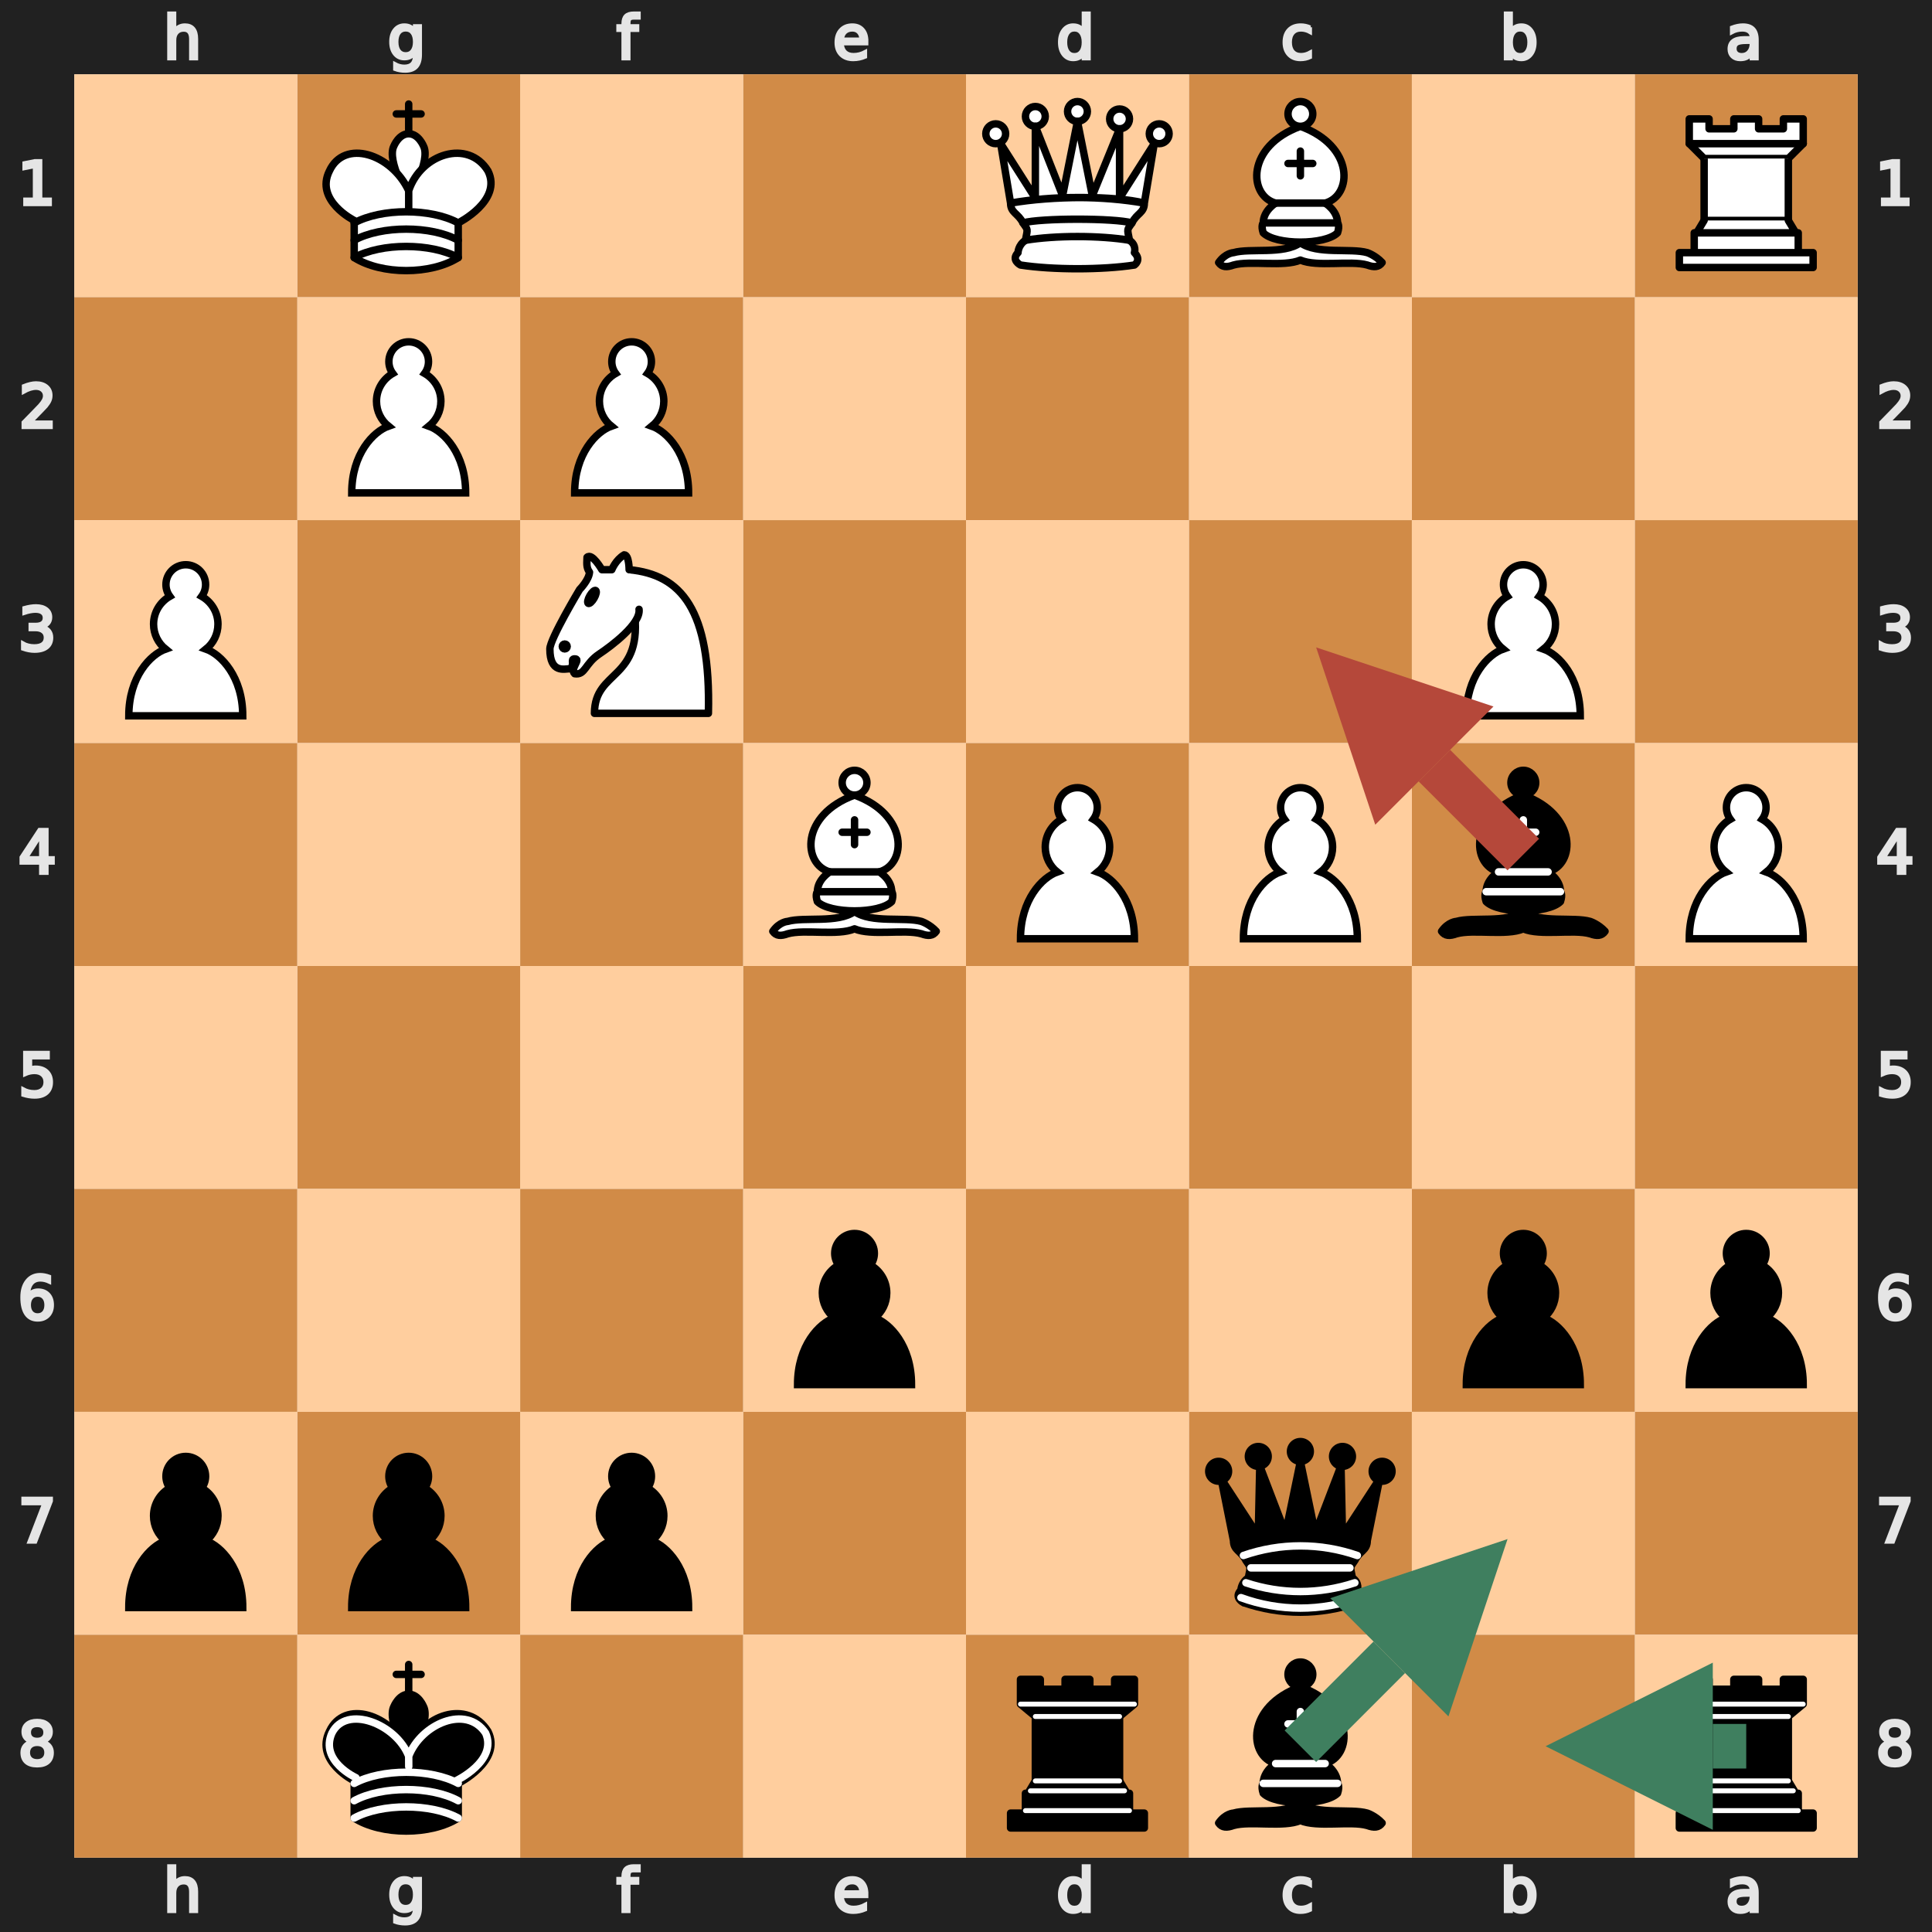
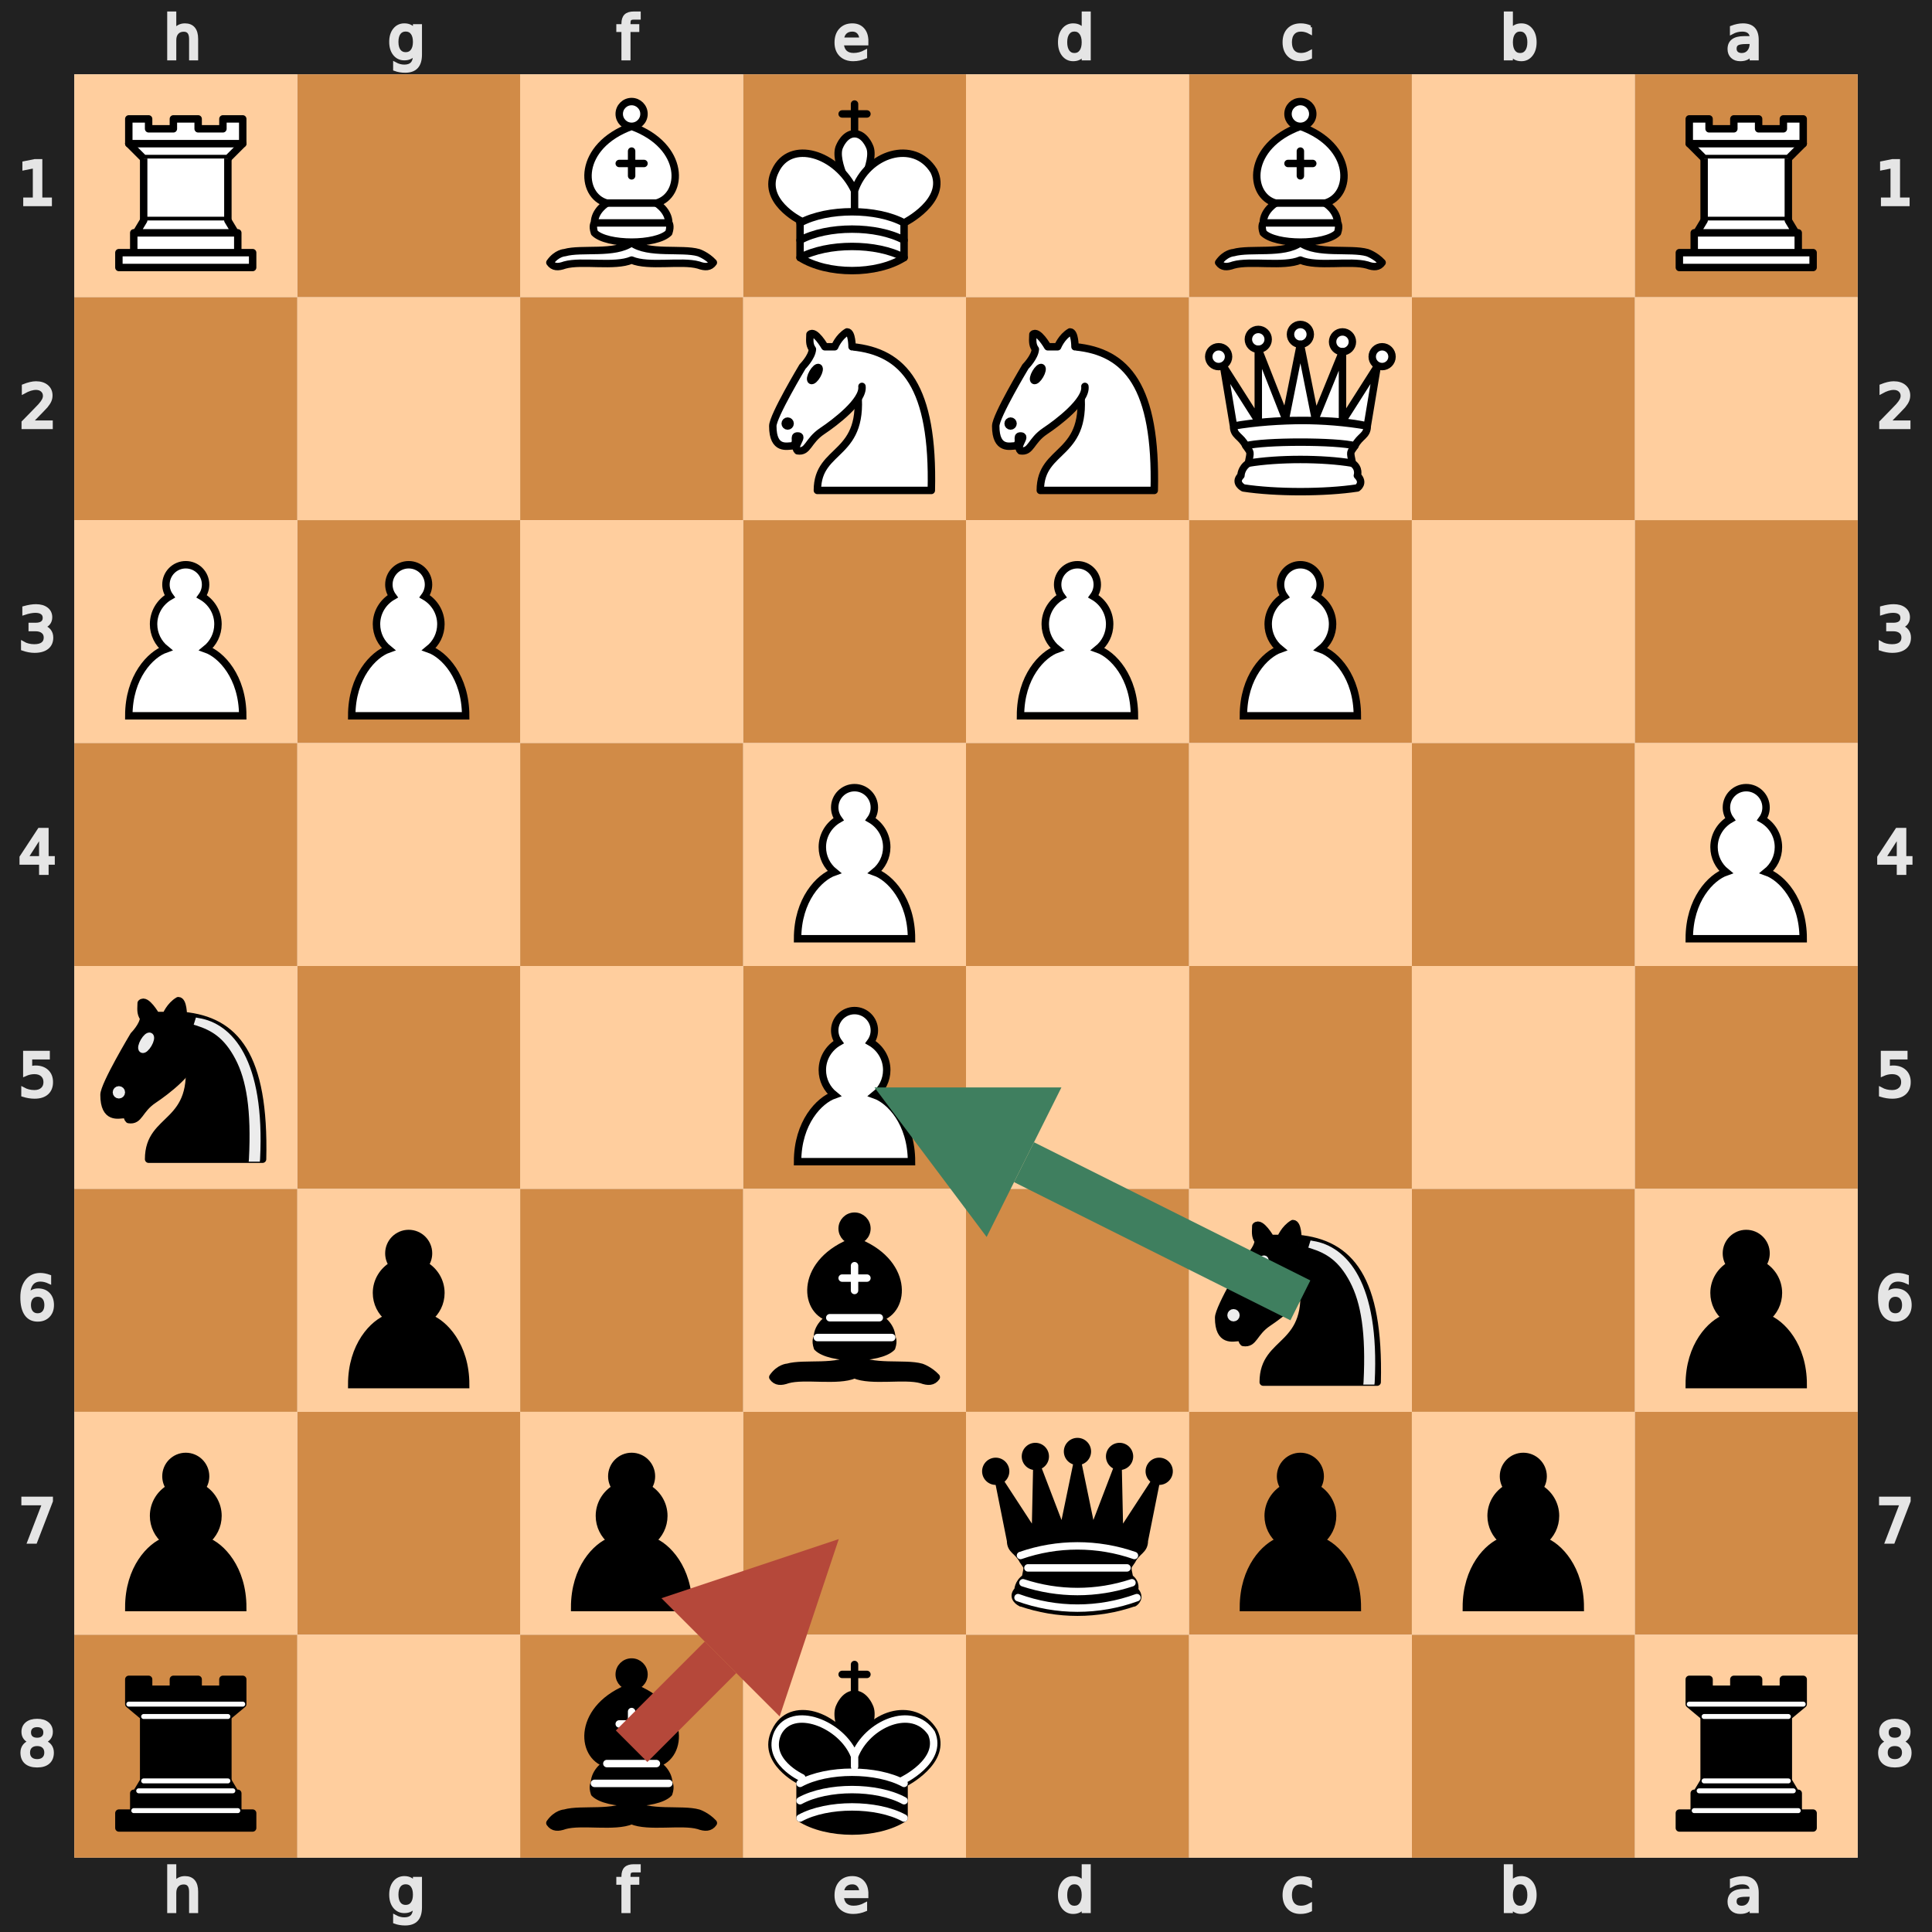
<svg xmlns="http://www.w3.org/2000/svg" xmlns:xlink="http://www.w3.org/1999/xlink" viewBox="0 0 390 390" width="360" height="360">
  <defs>
    <g id="white-pawn" class="white pawn">
      <path d="M22.5 9c-2.21 0-4 1.79-4 4 0 .89.29 1.71.78 2.38C17.33 16.5 16 18.59 16 21c0 2.03.94 3.84 2.41 5.03-3 1.06-7.41 5.55-7.41 13.47h23c0-7.92-4.41-12.41-7.41-13.47 1.47-1.19 2.41-3 2.41-5.03 0-2.41-1.33-4.5-3.28-5.62.49-.67.78-1.49.78-2.38 0-2.21-1.79-4-4-4z" fill="#fff" stroke="#000" stroke-width="1.5" stroke-linecap="round" />
    </g>
    <g id="white-knight" class="white knight" fill="none" fill-rule="evenodd" stroke="#000" stroke-width="1.5" stroke-linecap="round" stroke-linejoin="round">
      <path d="M 22,10 C 32.5,11 38.5,18 38,39 L 15,39 C 15,30 25,32.5 23,18" style="fill:#ffffff; stroke:#000000;" />
      <path d="M 24,18 C 24.38,20.91 18.45,25.37 16,27 C 13,29 13.18,31.34 11,31 C 9.958,30.06 12.41,27.96 11,28 C 10,28 11.19,29.23 10,30 C 9,30 5.997,31 6,26 C 6,24 12,14 12,14 C 12,14 13.89,12.1 14,10.5 C 13.27,9.506 13.5,8.5 13.5,7.5 C 14.5,6.5 16.5,10 16.5,10 L 18.5,10 C 18.5,10 19.28,8.008 21,7 C 22,7 22,10 22,10" style="fill:#ffffff; stroke:#000000;" />
      <path d="M 9.5 25.5 A 0.5 0.5 0 1 1 8.5,25.5 A 0.5 0.5 0 1 1 9.5 25.5 z" style="fill:#000000; stroke:#000000;" />
      <path d="M 15 15.5 A 0.5 1.5 0 1 1 14,15.5 A 0.5 1.5 0 1 1 15 15.5 z" transform="matrix(0.866,0.5,-0.5,0.866,9.693,-5.173)" style="fill:#000000; stroke:#000000;" />
    </g>
    <g id="white-bishop" class="white bishop" fill="none" fill-rule="evenodd" stroke="#000" stroke-width="1.5" stroke-linecap="round" stroke-linejoin="round">
      <g fill="#fff" stroke-linecap="butt">
        <path d="M9 36c3.39-.97 10.11.43 13.5-2 3.39 2.43 10.11 1.03 13.5 2 0 0 1.65.54 3 2-.68.97-1.65.99-3 .5-3.39-.97-10.11.46-13.5-1-3.39 1.46-10.11.03-13.5 1-1.354.49-2.323.47-3-.5 1.354-1.94 3-2 3-2zM15 32c2.5 2.5 12.5 2.5 15 0 .5-1.5 0-2 0-2 0-2.5-2.5-4-2.5-4 5.5-1.5 6-11.5-5-15.5-11 4-10.5 14-5 15.5 0 0-2.5 1.5-2.5 4 0 0-.5.5 0 2zM25 8a2.5 2.5 0 1 1-5 0 2.5 2.5 0 1 1 5 0z" />
      </g>
      <path d="M17.5 26h10M15 30h15m-7.5-14.5v5M20 18h5" stroke-linejoin="miter" />
    </g>
    <g id="white-rook" class="white rook" fill="#fff" fill-rule="evenodd" stroke="#000" stroke-width="1.5" stroke-linecap="round" stroke-linejoin="round">
      <path d="M9 39h27v-3H9v3zM12 36v-4h21v4H12zM11 14V9h4v2h5V9h5v2h5V9h4v5" stroke-linecap="butt" />
      <path d="M34 14l-3 3H14l-3-3" />
      <path d="M31 17v12.5H14V17" stroke-linecap="butt" stroke-linejoin="miter" />
      <path d="M31 29.5l1.5 2.5h-20l1.5-2.5" />
      <path d="M11 14h23" fill="none" stroke-linejoin="miter" />
    </g>
    <g id="white-queen" class="white queen" fill="#fff" fill-rule="evenodd" stroke="#000" stroke-width="1.5" stroke-linecap="round" stroke-linejoin="round">
      <path d="M8 12a2 2 0 1 1-4 0 2 2 0 1 1 4 0zM24.5 7.5a2 2 0 1 1-4 0 2 2 0 1 1 4 0zM41 12a2 2 0 1 1-4 0 2 2 0 1 1 4 0zM16 8.5a2 2 0 1 1-4 0 2 2 0 1 1 4 0zM33 9a2 2 0 1 1-4 0 2 2 0 1 1 4 0z" />
      <path d="M9 26c8.5-1.5 21-1.5 27 0l2-12-7 11V11l-5.5 13.5-3-15-3 15-5.5-14V25L7 14l2 12zM9 26c0 2 1.5 2 2.5 4 1 1.5 1 1 .5 3.5-1.5 1-1.5 2.5-1.5 2.5-1.5 1.5.5 2.5.5 2.5 6.5 1 16.5 1 23 0 0 0 1.5-1 0-2.5 0 0 .5-1.5-1-2.5-.5-2.5-.5-2 .5-3.5 1-2 2.5-2 2.5-4-8.5-1.5-18.5-1.5-27 0z" stroke-linecap="butt" />
      <path d="M11.5 30c3.5-1 18.5-1 22 0M12 33.5c6-1 15-1 21 0" fill="none" />
    </g>
    <g id="white-king" class="white king" fill="none" fill-rule="evenodd" stroke="#000" stroke-width="1.5" stroke-linecap="round" stroke-linejoin="round">
      <path d="M22.5 11.63V6M20 8h5" stroke-linejoin="miter" />
      <path d="M22.5 25s4.5-7.5 3-10.5c0 0-1-2.5-3-2.5s-3 2.5-3 2.5c-1.5 3 3 10.5 3 10.5" fill="#fff" stroke-linecap="butt" stroke-linejoin="miter" />
      <path d="M11.5 37c5.5 3.5 15.5 3.5 21 0v-7s9-4.5 6-10.5c-4-6.5-13.5-3.5-16 4V27v-3.5c-3.5-7.5-13-10.5-16-4-3 6 5 10 5 10V37z" fill="#fff" />
      <path d="M11.5 30c5.5-3 15.5-3 21 0m-21 3.5c5.5-3 15.5-3 21 0m-21 3.5c5.5-3 15.5-3 21 0" />
    </g>
    <g id="black-pawn" class="black pawn">
      <path d="M22.5 9c-2.21 0-4 1.79-4 4 0 .89.29 1.71.78 2.38C17.33 16.5 16 18.59 16 21c0 2.03.94 3.84 2.41 5.03-3 1.06-7.41 5.55-7.41 13.47h23c0-7.92-4.41-12.41-7.41-13.47 1.47-1.19 2.41-3 2.41-5.03 0-2.41-1.33-4.5-3.28-5.62.49-.67.78-1.49.78-2.38 0-2.21-1.79-4-4-4z" fill="#000" stroke="#000" stroke-width="1.5" stroke-linecap="round" />
+     </g>
+     <g id="black-knight" class="black knight" fill="none" fill-rule="evenodd" stroke="#000" stroke-width="1.5" stroke-linecap="round" stroke-linejoin="round">
+       <path d="M 22,10 C 32.5,11 38.5,18 38,39 L 15,39 C 15,30 25,32.5 23,18" style="fill:#000000; stroke:#000000;" />
+       <path d="M 24,18 C 24.38,20.91 18.45,25.37 16,27 C 13,29 13.18,31.34 11,31 C 9.958,30.06 12.41,27.96 11,28 C 10,28 11.19,29.23 10,30 C 9,30 5.997,31 6,26 C 6,24 12,14 12,14 C 12,14 13.89,12.1 14,10.5 C 13.27,9.506 13.5,8.5 13.5,7.5 C 14.5,6.5 16.5,10 16.5,10 L 18.5,10 C 18.5,10 19.28,8.008 21,7 C 22,7 22,10 22,10" style="fill:#000000; stroke:#000000;" />
+       <path d="M 9.5 25.5 A 0.5 0.5 0 1 1 8.5,25.5 A 0.5 0.5 0 1 1 9.5 25.5 z" style="fill:#ececec; stroke:#ececec;" />
+       <path d="M 15 15.5 A 0.5 1.5 0 1 1 14,15.5 A 0.5 1.5 0 1 1 15 15.5 z" transform="matrix(0.866,0.5,-0.5,0.866,9.693,-5.173)" style="fill:#ececec; stroke:#ececec;" />
+       <path d="M 24.55,10.4 L 24.1,11.85 L 24.6,12 C 27.75,13 30.25,14.49 32.5,18.75 C 34.75,23.01 35.75,29.06 35.25,39 L 35.2,39.5 L 37.45,39.5 L 37.5,39 C 38,28.94 36.62,22.15 34.25,17.66 C 31.88,13.17 28.46,11.02 25.06,10.5 L 24.55,10.4 z " style="fill:#ececec; stroke:none;" />
    </g>
    <g id="black-bishop" class="black bishop" fill="none" fill-rule="evenodd" stroke="#000" stroke-width="1.5" stroke-linecap="round" stroke-linejoin="round">
      <path d="M9 36c3.39-.97 10.11.43 13.5-2 3.39 2.43 10.11 1.03 13.5 2 0 0 1.65.54 3 2-.68.97-1.65.99-3 .5-3.39-.97-10.11.46-13.5-1-3.39 1.46-10.11.03-13.5 1-1.354.49-2.323.47-3-.5 1.354-1.94 3-2 3-2zm6-4c2.5 2.5 12.5 2.5 15 0 .5-1.5 0-2 0-2 0-2.5-2.5-4-2.5-4 5.5-1.5 6-11.5-5-15.5-11 4-10.5 14-5 15.5 0 0-2.5 1.5-2.5 4 0 0-.5.5 0 2zM25 8a2.5 2.5 0 1 1-5 0 2.5 2.5 0 1 1 5 0z" fill="#000" stroke-linecap="butt" />
      <path d="M17.5 26h10M15 30h15m-7.5-14.5v5M20 18h5" stroke="#fff" stroke-linejoin="miter" />
    </g>
    <g id="black-rook" class="black rook" fill="#000" fill-rule="evenodd" stroke="#000" stroke-width="1.5" stroke-linecap="round" stroke-linejoin="round">
      <path d="M9 39h27v-3H9v3zM12.5 32l1.5-2.5h17l1.5 2.5h-20zM12 36v-4h21v4H12z" stroke-linecap="butt" />
      <path d="M14 29.5v-13h17v13H14z" stroke-linecap="butt" stroke-linejoin="miter" />
      <path d="M14 16.5L11 14h23l-3 2.5H14zM11 14V9h4v2h5V9h5v2h5V9h4v5H11z" stroke-linecap="butt" />
      <path d="M12 35.5h21M13 31.5h19M14 29.5h17M14 16.5h17M11 14h23" fill="none" stroke="#fff" stroke-width="1" stroke-linejoin="miter" />
    </g>
    <g id="black-queen" class="black queen" fill="#000" fill-rule="evenodd" stroke="#000" stroke-width="1.5" stroke-linecap="round" stroke-linejoin="round">
      <g fill="#000" stroke="none">
        <circle cx="6" cy="12" r="2.75" />
        <circle cx="14" cy="9" r="2.75" />
        <circle cx="22.5" cy="8" r="2.75" />
        <circle cx="31" cy="9" r="2.75" />
        <circle cx="39" cy="12" r="2.75" />
      </g>
      <path d="M9 26c8.5-1.5 21-1.5 27 0l2.5-12.5L31 25l-.3-14.1-5.2 13.6-3-14.5-3 14.5-5.2-13.6L14 25 6.5 13.5 9 26zM9 26c0 2 1.5 2 2.5 4 1 1.5 1 1 .5 3.5-1.5 1-1.5 2.5-1.5 2.5-1.5 1.5.5 2.5.5 2.5 6.5 1 16.5 1 23 0 0 0 1.5-1 0-2.5 0 0 .5-1.5-1-2.5-.5-2.5-.5-2 .5-3.5 1-2 2.5-2 2.5-4-8.5-1.5-18.5-1.5-27 0z" stroke-linecap="butt" />
      <path d="M11 38.5a35 35 1 0 0 23 0" fill="none" stroke-linecap="butt" />
      <path d="M11 29a35 35 1 0 1 23 0M12.5 31.5h20M11.5 34.5a35 35 1 0 0 22 0M10.5 37.5a35 35 1 0 0 24 0" fill="none" stroke="#fff" />
    </g>
    <g id="black-king" class="black king" fill="none" fill-rule="evenodd" stroke="#000" stroke-width="1.5" stroke-linecap="round" stroke-linejoin="round">
      <path d="M22.5 11.63V6" stroke-linejoin="miter" />
      <path d="M22.5 25s4.5-7.5 3-10.5c0 0-1-2.5-3-2.5s-3 2.5-3 2.5c-1.5 3 3 10.5 3 10.5" fill="#000" stroke-linecap="butt" stroke-linejoin="miter" />
      <path d="M11.5 37c5.5 3.5 15.5 3.5 21 0v-7s9-4.5 6-10.5c-4-6.5-13.5-3.5-16 4V27v-3.5c-3.5-7.5-13-10.5-16-4-3 6 5 10 5 10V37z" fill="#000" />
      <path d="M20 8h5" stroke-linejoin="miter" />
      <path d="M32 29.5s8.5-4 6.03-9.65C34.15 14 25 18 22.5 24.5l.01 2.1-.01-2.1C20 18 9.906 14 6.997 19.85c-2.497 5.65 4.853 9 4.853 9M11.5 30c5.5-3 15.5-3 21 0m-21 3.5c5.5-3 15.5-3 21 0m-21 3.5c5.5-3 15.5-3 21 0" stroke="#fff" />
    </g>
  </defs>
  <rect x="7.5" y="7.5" width="375" height="375" fill="none" stroke="#212121" stroke-width="15" />
  <g transform="translate(335, 1) scale(0.75, 0.75)" fill="#e5e5e5" stroke="#e5e5e5">
    <path d="M23.328 10.016q-1.742 0-2.414.398-.672.398-.672 1.36 0 .765.5 1.218.508.445 1.375.445 1.196 0 1.914-.843.727-.852.727-2.258v-.32zm2.867-.594v4.992h-1.437v-1.328q-.492.797-1.227 1.18-.734.375-1.797.375-1.343 0-2.14-.75-.79-.758-.79-2.024 0-1.476.985-2.226.992-.75 2.953-.75h2.016V8.75q0-.992-.656-1.531-.649-.547-1.829-.547-.75 0-1.46.18-.711.18-1.368.539V6.062q.79-.304 1.532-.453.742-.156 1.445-.156 1.898 0 2.836.984.937.985.937 2.985z" />
  </g>
  <g transform="translate(335, 375) scale(0.75, 0.75)" fill="#e5e5e5" stroke="#e5e5e5">
    <path d="M23.328 10.016q-1.742 0-2.414.398-.672.398-.672 1.36 0 .765.5 1.218.508.445 1.375.445 1.196 0 1.914-.843.727-.852.727-2.258v-.32zm2.867-.594v4.992h-1.437v-1.328q-.492.797-1.227 1.18-.734.375-1.797.375-1.343 0-2.14-.75-.79-.758-.79-2.024 0-1.476.985-2.226.992-.75 2.953-.75h2.016V8.75q0-.992-.656-1.531-.649-.547-1.829-.547-.75 0-1.46.18-.711.18-1.368.539V6.062q.79-.304 1.532-.453.742-.156 1.445-.156 1.898 0 2.836.984.937.985.937 2.985z" />
  </g>
  <g transform="translate(290, 1) scale(0.75, 0.75)" fill="#e5e5e5" stroke="#e5e5e5">
    <path d="M24.922 10.047q0-1.586-.656-2.485-.649-.906-1.79-.906-1.14 0-1.796.906-.649.899-.649 2.485 0 1.586.649 2.492.656.898 1.797.898 1.14 0 1.789-.898.656-.906.656-2.492zm-4.89-3.055q.452-.781 1.14-1.156.695-.383 1.656-.383 1.594 0 2.586 1.266 1 1.265 1 3.328 0 2.062-1 3.328-.992 1.266-2.586 1.266-.96 0-1.656-.375-.688-.383-1.14-1.164v1.312h-1.446V2.258h1.445z" />
  </g>
  <g transform="translate(290, 375) scale(0.75, 0.75)" fill="#e5e5e5" stroke="#e5e5e5">
    <path d="M24.922 10.047q0-1.586-.656-2.485-.649-.906-1.79-.906-1.14 0-1.796.906-.649.899-.649 2.485 0 1.586.649 2.492.656.898 1.797.898 1.14 0 1.789-.898.656-.906.656-2.492zm-4.89-3.055q.452-.781 1.14-1.156.695-.383 1.656-.383 1.594 0 2.586 1.266 1 1.265 1 3.328 0 2.062-1 3.328-.992 1.266-2.586 1.266-.96 0-1.656-.375-.688-.383-1.14-1.164v1.312h-1.446V2.258h1.445z" />
  </g>
  <g transform="translate(245, 1) scale(0.75, 0.75)" fill="#e5e5e5" stroke="#e5e5e5">
    <path d="M25.96 6v1.344q-.608-.336-1.226-.5-.609-.172-1.234-.172-1.398 0-2.172.89-.773.883-.773 2.485 0 1.601.773 2.492.774.883 2.172.883.625 0 1.234-.164.618-.172 1.227-.508v1.328q-.602.281-1.25.422-.64.14-1.367.14-1.977 0-3.14-1.242-1.165-1.242-1.165-3.351 0-2.14 1.172-3.367 1.18-1.227 3.227-1.227.664 0 1.296.14.633.134 1.227.407z" />
  </g>
  <g transform="translate(245, 375) scale(0.75, 0.75)" fill="#e5e5e5" stroke="#e5e5e5">
    <path d="M25.96 6v1.344q-.608-.336-1.226-.5-.609-.172-1.234-.172-1.398 0-2.172.89-.773.883-.773 2.485 0 1.601.773 2.492.774.883 2.172.883.625 0 1.234-.164.618-.172 1.227-.508v1.328q-.602.281-1.25.422-.64.14-1.367.14-1.977 0-3.14-1.242-1.165-1.242-1.165-3.351 0-2.14 1.172-3.367 1.18-1.227 3.227-1.227.664 0 1.296.14.633.134 1.227.407z" />
  </g>
  <g transform="translate(200, 1) scale(0.75, 0.75)" fill="#e5e5e5" stroke="#e5e5e5">
    <path d="M24.973 6.992V2.258h1.437v12.156h-1.437v-1.312q-.453.78-1.149 1.164-.687.375-1.656.375-1.586 0-2.586-1.266-.992-1.266-.992-3.328 0-2.063.992-3.328 1-1.266 2.586-1.266.969 0 1.656.383.696.375 1.149 1.156zm-4.899 3.055q0 1.586.649 2.492.656.898 1.797.898 1.14 0 1.796-.898.657-.906.657-2.492 0-1.586-.657-2.485-.656-.906-1.796-.906-1.141 0-1.797.906-.649.899-.649 2.485z" />
  </g>
  <g transform="translate(200, 375) scale(0.75, 0.75)" fill="#e5e5e5" stroke="#e5e5e5">
    <path d="M24.973 6.992V2.258h1.437v12.156h-1.437v-1.312q-.453.78-1.149 1.164-.687.375-1.656.375-1.586 0-2.586-1.266-.992-1.266-.992-3.328 0-2.063.992-3.328 1-1.266 2.586-1.266.969 0 1.656.383.696.375 1.149 1.156zm-4.899 3.055q0 1.586.649 2.492.656.898 1.797.898 1.14 0 1.796-.898.657-.906.657-2.492 0-1.586-.657-2.485-.656-.906-1.796-.906-1.141 0-1.797.906-.649.899-.649 2.485z" />
  </g>
  <g transform="translate(155, 1) scale(0.75, 0.75)" fill="#e5e5e5" stroke="#e5e5e5">
    <path d="M26.555 9.68v.703h-6.61q.094 1.484.89 2.265.806.774 2.235.774.828 0 1.602-.203.781-.203 1.547-.61v1.36q-.774.328-1.586.5-.813.172-1.649.172-2.093 0-3.32-1.22-1.219-1.218-1.219-3.296 0-2.148 1.157-3.406 1.164-1.266 3.132-1.266 1.766 0 2.79 1.14 1.03 1.134 1.03 3.087zm-1.438-.422q-.015-1.18-.664-1.883-.64-.703-1.703-.703-1.203 0-1.93.68-.718.68-.828 1.914z" />
  </g>
  <g transform="translate(155, 375) scale(0.75, 0.75)" fill="#e5e5e5" stroke="#e5e5e5">
    <path d="M26.555 9.68v.703h-6.61q.094 1.484.89 2.265.806.774 2.235.774.828 0 1.602-.203.781-.203 1.547-.61v1.36q-.774.328-1.586.5-.813.172-1.649.172-2.093 0-3.32-1.22-1.219-1.218-1.219-3.296 0-2.148 1.157-3.406 1.164-1.266 3.132-1.266 1.766 0 2.79 1.14 1.03 1.134 1.03 3.087zm-1.438-.422q-.015-1.18-.664-1.883-.64-.703-1.703-.703-1.203 0-1.93.68-.718.68-.828 1.914z" />
  </g>
  <g transform="translate(110, 1) scale(0.75, 0.75)" fill="#e5e5e5" stroke="#e5e5e5">
    <path d="M25.285 2.258v1.195H23.91q-.773 0-1.078.313-.297.312-.297 1.125v.773h2.367v1.117h-2.367v7.633H21.09V6.781h-1.375V5.664h1.375v-.61q0-1.46.68-2.124.68-.672 2.156-.672z" />
  </g>
  <g transform="translate(110, 375) scale(0.75, 0.75)" fill="#e5e5e5" stroke="#e5e5e5">
    <path d="M25.285 2.258v1.195H23.91q-.773 0-1.078.313-.297.312-.297 1.125v.773h2.367v1.117h-2.367v7.633H21.09V6.781h-1.375V5.664h1.375v-.61q0-1.46.68-2.124.68-.672 2.156-.672z" />
  </g>
  <g transform="translate(65, 1) scale(0.75, 0.75)" fill="#e5e5e5" stroke="#e5e5e5">
    <path d="M24.973 9.937q0-1.562-.649-2.421-.64-.86-1.804-.86-1.157 0-1.805.86-.64.859-.64 2.421 0 1.555.64 2.415.648.859 1.805.859 1.164 0 1.804-.86.649-.859.649-2.414zm1.437 3.391q0 2.234-.992 3.32-.992 1.094-3.04 1.094-.757 0-1.429-.117-.672-.11-1.304-.344v-1.398q.632.344 1.25.508.617.164 1.257.164 1.414 0 2.118-.743.703-.734.703-2.226v-.711q-.446.773-1.141 1.156-.695.383-1.664.383-1.61 0-2.594-1.227-.984-1.226-.984-3.25 0-2.03.984-3.257.985-1.227 2.594-1.227.969 0 1.664.383t1.14 1.156V5.664h1.438z" />
  </g>
  <g transform="translate(65, 375) scale(0.75, 0.75)" fill="#e5e5e5" stroke="#e5e5e5">
    <path d="M24.973 9.937q0-1.562-.649-2.421-.64-.86-1.804-.86-1.157 0-1.805.86-.64.859-.64 2.421 0 1.555.64 2.415.648.859 1.805.859 1.164 0 1.804-.86.649-.859.649-2.414zm1.437 3.391q0 2.234-.992 3.32-.992 1.094-3.04 1.094-.757 0-1.429-.117-.672-.11-1.304-.344v-1.398q.632.344 1.25.508.617.164 1.257.164 1.414 0 2.118-.743.703-.734.703-2.226v-.711q-.446.773-1.141 1.156-.695.383-1.664.383-1.61 0-2.594-1.227-.984-1.226-.984-3.25 0-2.03.984-3.257.985-1.227 2.594-1.227.969 0 1.664.383t1.14 1.156V5.664h1.438z" />
  </g>
  <g transform="translate(20, 1) scale(0.75, 0.75)" fill="#e5e5e5" stroke="#e5e5e5">
    <path d="M26.164 9.133v5.281h-1.437V9.18q0-1.243-.485-1.86-.484-.617-1.453-.617-1.164 0-1.836.742-.672.742-.672 2.024v4.945h-1.445V2.258h1.445v4.765q.516-.789 1.211-1.18.703-.39 1.617-.39 1.508 0 2.282.938.773.93.773 2.742z" />
  </g>
  <g transform="translate(20, 375) scale(0.75, 0.75)" fill="#e5e5e5" stroke="#e5e5e5">
    <path d="M26.164 9.133v5.281h-1.437V9.18q0-1.243-.485-1.86-.484-.617-1.453-.617-1.164 0-1.836.742-.672.742-.672 2.024v4.945h-1.445V2.258h1.445v4.765q.516-.789 1.211-1.18.703-.39 1.617-.39 1.508 0 2.282.938.773.93.773 2.742z" />
  </g>
  <g transform="translate(0, 20) scale(0.75, 0.75)" fill="#e5e5e5" stroke="#e5e5e5">
    <path d="M6.754 26.996h2.578v-8.898l-2.805.562v-1.437l2.79-.563h1.578v10.336h2.578v1.328h-6.72z" />
  </g>
  <g transform="translate(375, 20) scale(0.75, 0.75)" fill="#e5e5e5" stroke="#e5e5e5">
    <path d="M6.754 26.996h2.578v-8.898l-2.805.562v-1.437l2.79-.563h1.578v10.336h2.578v1.328h-6.72z" />
  </g>
  <g transform="translate(0, 65) scale(0.75, 0.75)" fill="#e5e5e5" stroke="#e5e5e5">
    <path d="M8.195 26.996h5.508v1.328H6.297v-1.328q.898-.93 2.445-2.492 1.555-1.57 1.953-2.024.758-.851 1.055-1.437.305-.594.305-1.164 0-.93-.657-1.516-.648-.586-1.695-.586-.742 0-1.57.258-.82.258-1.758.781v-1.593q.953-.383 1.781-.578.828-.196 1.516-.196 1.812 0 2.89.906 1.079.907 1.079 2.422 0 .72-.274 1.368-.265.64-.976 1.515-.196.227-1.243 1.313-1.046 1.078-2.953 3.023z" />
  </g>
  <g transform="translate(375, 65) scale(0.75, 0.75)" fill="#e5e5e5" stroke="#e5e5e5">
    <path d="M8.195 26.996h5.508v1.328H6.297v-1.328q.898-.93 2.445-2.492 1.555-1.57 1.953-2.024.758-.851 1.055-1.437.305-.594.305-1.164 0-.93-.657-1.516-.648-.586-1.695-.586-.742 0-1.57.258-.82.258-1.758.781v-1.593q.953-.383 1.781-.578.828-.196 1.516-.196 1.812 0 2.89.906 1.079.907 1.079 2.422 0 .72-.274 1.368-.265.64-.976 1.515-.196.227-1.243 1.313-1.046 1.078-2.953 3.023z" />
  </g>
  <g transform="translate(0, 110) scale(0.75, 0.75)" fill="#e5e5e5" stroke="#e5e5e5">
    <path d="M11.434 22.035q1.132.242 1.765 1.008.64.766.64 1.89 0 1.727-1.187 2.672-1.187.946-3.375.946-.734 0-1.515-.149-.774-.14-1.602-.43V26.45q.656.383 1.438.578.78.196 1.632.196 1.485 0 2.258-.586.782-.586.782-1.703 0-1.032-.727-1.61-.719-.586-2.008-.586h-1.36v-1.297h1.423q1.164 0 1.78-.46.618-.47.618-1.344 0-.899-.64-1.375-.633-.485-1.82-.485-.65 0-1.391.141-.743.14-1.633.437V16.95q.898-.25 1.68-.375.788-.125 1.484-.125 1.797 0 2.844.82 1.046.813 1.046 2.204 0 .968-.554 1.64-.555.664-1.578.922z" />
  </g>
  <g transform="translate(375, 110) scale(0.75, 0.75)" fill="#e5e5e5" stroke="#e5e5e5">
    <path d="M11.434 22.035q1.132.242 1.765 1.008.64.766.64 1.89 0 1.727-1.187 2.672-1.187.946-3.375.946-.734 0-1.515-.149-.774-.14-1.602-.43V26.45q.656.383 1.438.578.78.196 1.632.196 1.485 0 2.258-.586.782-.586.782-1.703 0-1.032-.727-1.61-.719-.586-2.008-.586h-1.36v-1.297h1.423q1.164 0 1.78-.46.618-.47.618-1.344 0-.899-.64-1.375-.633-.485-1.82-.485-.65 0-1.391.141-.743.14-1.633.437V16.95q.898-.25 1.68-.375.788-.125 1.484-.125 1.797 0 2.844.82 1.046.813 1.046 2.204 0 .968-.554 1.64-.555.664-1.578.922z" />
  </g>
  <g transform="translate(0, 155) scale(0.75, 0.75)" fill="#e5e5e5" stroke="#e5e5e5">
    <path d="M11.016 18.035L7.03 24.262h3.985zm-.414-1.375h1.984v7.602h1.664v1.312h-1.664v2.75h-1.57v-2.75H5.75v-1.523z" />
  </g>
  <g transform="translate(375, 155) scale(0.75, 0.75)" fill="#e5e5e5" stroke="#e5e5e5">
    <path d="M11.016 18.035L7.03 24.262h3.985zm-.414-1.375h1.984v7.602h1.664v1.312h-1.664v2.75h-1.57v-2.75H5.75v-1.523z" />
  </g>
  <g transform="translate(0, 200) scale(0.75, 0.75)" fill="#e5e5e5" stroke="#e5e5e5">
    <path d="M6.719 16.66h6.195v1.328h-4.75v2.86q.344-.118.688-.172.343-.063.687-.063 1.953 0 3.094 1.07 1.14 1.07 1.14 2.899 0 1.883-1.171 2.93-1.172 1.039-3.305 1.039-.735 0-1.5-.125-.758-.125-1.57-.375v-1.586q.703.383 1.453.57.75.188 1.586.188 1.351 0 2.14-.711.79-.711.79-1.93 0-1.219-.79-1.93-.789-.71-2.14-.71-.633 0-1.266.14-.625.14-1.281.438z" />
  </g>
  <g transform="translate(375, 200) scale(0.75, 0.75)" fill="#e5e5e5" stroke="#e5e5e5">
    <path d="M6.719 16.66h6.195v1.328h-4.75v2.86q.344-.118.688-.172.343-.063.687-.063 1.953 0 3.094 1.07 1.14 1.07 1.14 2.899 0 1.883-1.171 2.93-1.172 1.039-3.305 1.039-.735 0-1.5-.125-.758-.125-1.57-.375v-1.586q.703.383 1.453.57.75.188 1.586.188 1.351 0 2.14-.711.79-.711.79-1.93 0-1.219-.79-1.93-.789-.71-2.14-.71-.633 0-1.266.14-.625.14-1.281.438z" />
  </g>
  <g transform="translate(0, 245) scale(0.75, 0.75)" fill="#e5e5e5" stroke="#e5e5e5">
    <path d="M10.137 21.863q-1.063 0-1.688.727-.617.726-.617 1.992 0 1.258.617 1.992.625.727 1.688.727 1.062 0 1.68-.727.624-.734.624-1.992 0-1.266-.625-1.992-.617-.727-1.68-.727zm3.133-4.945v1.437q-.594-.28-1.204-.43-.601-.148-1.195-.148-1.562 0-2.39 1.055-.82 1.055-.938 3.188.46-.68 1.156-1.04.696-.367 1.531-.367 1.758 0 2.774 1.07 1.023 1.063 1.023 2.899 0 1.797-1.062 2.883-1.063 1.086-2.828 1.086-2.024 0-3.094-1.547-1.07-1.555-1.07-4.5 0-2.766 1.312-4.406 1.313-1.649 3.524-1.649.593 0 1.195.117.61.118 1.266.352z" />
  </g>
  <g transform="translate(375, 245) scale(0.75, 0.75)" fill="#e5e5e5" stroke="#e5e5e5">
    <path d="M10.137 21.863q-1.063 0-1.688.727-.617.726-.617 1.992 0 1.258.617 1.992.625.727 1.688.727 1.062 0 1.68-.727.624-.734.624-1.992 0-1.266-.625-1.992-.617-.727-1.68-.727zm3.133-4.945v1.437q-.594-.28-1.204-.43-.601-.148-1.195-.148-1.562 0-2.39 1.055-.82 1.055-.938 3.188.46-.68 1.156-1.04.696-.367 1.531-.367 1.758 0 2.774 1.07 1.023 1.063 1.023 2.899 0 1.797-1.062 2.883-1.063 1.086-2.828 1.086-2.024 0-3.094-1.547-1.07-1.555-1.07-4.5 0-2.766 1.312-4.406 1.313-1.649 3.524-1.649.593 0 1.195.117.61.118 1.266.352z" />
  </g>
  <g transform="translate(0, 290) scale(0.75, 0.75)" fill="#e5e5e5" stroke="#e5e5e5">
    <path d="M6.25 16.66h7.5v.672L9.516 28.324H7.867l3.985-10.336H6.25z" />
  </g>
  <g transform="translate(375, 290) scale(0.75, 0.75)" fill="#e5e5e5" stroke="#e5e5e5">
    <path d="M6.25 16.66h7.5v.672L9.516 28.324H7.867l3.985-10.336H6.25z" />
  </g>
  <g transform="translate(0, 335) scale(0.75, 0.75)" fill="#e5e5e5" stroke="#e5e5e5">
    <path d="M10 22.785q-1.125 0-1.773.602-.641.601-.641 1.656t.64 1.656q.649.602 1.774.602t1.773-.602q.649-.61.649-1.656 0-1.055-.649-1.656-.64-.602-1.773-.602zm-1.578-.672q-1.016-.25-1.586-.945-.563-.695-.563-1.695 0-1.399.993-2.211 1-.813 2.734-.813 1.742 0 2.734.813.993.812.993 2.21 0 1-.57 1.696-.563.695-1.571.945 1.14.266 1.773 1.04.641.773.641 1.89 0 1.695-1.04 2.602-1.03.906-2.96.906t-2.969-.906Q6 26.738 6 25.043q0-1.117.64-1.89.641-.774 1.782-1.04zm-.578-2.492q0 .906.562 1.414.57.508 1.594.508 1.016 0 1.586-.508.578-.508.578-1.414 0-.906-.578-1.414-.57-.508-1.586-.508-1.023 0-1.594.508-.562.508-.562 1.414z" />
  </g>
  <g transform="translate(375, 335) scale(0.75, 0.75)" fill="#e5e5e5" stroke="#e5e5e5">
    <path d="M10 22.785q-1.125 0-1.773.602-.641.601-.641 1.656t.64 1.656q.649.602 1.774.602t1.773-.602q.649-.61.649-1.656 0-1.055-.649-1.656-.64-.602-1.773-.602zm-1.578-.672q-1.016-.25-1.586-.945-.563-.695-.563-1.695 0-1.399.993-2.211 1-.813 2.734-.813 1.742 0 2.734.813.993.812.993 2.21 0 1-.57 1.696-.563.695-1.571.945 1.14.266 1.773 1.04.641.773.641 1.89 0 1.695-1.04 2.602-1.03.906-2.96.906t-2.969-.906Q6 26.738 6 25.043q0-1.117.64-1.89.641-.774 1.782-1.04zm-.578-2.492q0 .906.562 1.414.57.508 1.594.508 1.016 0 1.586-.508.578-.508.578-1.414 0-.906-.578-1.414-.57-.508-1.586-.508-1.023 0-1.594.508-.562.508-.562 1.414z" />
  </g>
  <rect x="330" y="15" width="45" height="45" class="square dark a1" stroke="none" fill="#d18b47" />
  <rect x="285" y="15" width="45" height="45" class="square light b1" stroke="none" fill="#ffce9e" />
  <rect x="240" y="15" width="45" height="45" class="square dark c1" stroke="none" fill="#d18b47" />
  <rect x="195" y="15" width="45" height="45" class="square light d1" stroke="none" fill="#ffce9e" />
  <rect x="150" y="15" width="45" height="45" class="square dark e1" stroke="none" fill="#d18b47" />
  <rect x="105" y="15" width="45" height="45" class="square light f1" stroke="none" fill="#ffce9e" />
  <rect x="60" y="15" width="45" height="45" class="square dark g1" stroke="none" fill="#d18b47" />
  <rect x="15" y="15" width="45" height="45" class="square light h1" stroke="none" fill="#ffce9e" />
  <rect x="330" y="60" width="45" height="45" class="square light a2" stroke="none" fill="#ffce9e" />
  <rect x="285" y="60" width="45" height="45" class="square dark b2" stroke="none" fill="#d18b47" />
  <rect x="240" y="60" width="45" height="45" class="square light c2" stroke="none" fill="#ffce9e" />
  <rect x="195" y="60" width="45" height="45" class="square dark d2" stroke="none" fill="#d18b47" />
  <rect x="150" y="60" width="45" height="45" class="square light e2" stroke="none" fill="#ffce9e" />
  <rect x="105" y="60" width="45" height="45" class="square dark f2" stroke="none" fill="#d18b47" />
  <rect x="60" y="60" width="45" height="45" class="square light g2" stroke="none" fill="#ffce9e" />
  <rect x="15" y="60" width="45" height="45" class="square dark h2" stroke="none" fill="#d18b47" />
  <rect x="330" y="105" width="45" height="45" class="square dark a3" stroke="none" fill="#d18b47" />
  <rect x="285" y="105" width="45" height="45" class="square light b3" stroke="none" fill="#ffce9e" />
  <rect x="240" y="105" width="45" height="45" class="square dark c3" stroke="none" fill="#d18b47" />
  <rect x="195" y="105" width="45" height="45" class="square light d3" stroke="none" fill="#ffce9e" />
  <rect x="150" y="105" width="45" height="45" class="square dark e3" stroke="none" fill="#d18b47" />
  <rect x="105" y="105" width="45" height="45" class="square light f3" stroke="none" fill="#ffce9e" />
  <rect x="60" y="105" width="45" height="45" class="square dark g3" stroke="none" fill="#d18b47" />
  <rect x="15" y="105" width="45" height="45" class="square light h3" stroke="none" fill="#ffce9e" />
  <rect x="330" y="150" width="45" height="45" class="square light a4" stroke="none" fill="#ffce9e" />
  <rect x="285" y="150" width="45" height="45" class="square dark b4" stroke="none" fill="#d18b47" />
  <rect x="240" y="150" width="45" height="45" class="square light c4" stroke="none" fill="#ffce9e" />
  <rect x="195" y="150" width="45" height="45" class="square dark d4" stroke="none" fill="#d18b47" />
  <rect x="150" y="150" width="45" height="45" class="square light e4" stroke="none" fill="#ffce9e" />
  <rect x="105" y="150" width="45" height="45" class="square dark f4" stroke="none" fill="#d18b47" />
  <rect x="60" y="150" width="45" height="45" class="square light g4" stroke="none" fill="#ffce9e" />
  <rect x="15" y="150" width="45" height="45" class="square dark h4" stroke="none" fill="#d18b47" />
  <rect x="330" y="195" width="45" height="45" class="square dark a5" stroke="none" fill="#d18b47" />
  <rect x="285" y="195" width="45" height="45" class="square light b5" stroke="none" fill="#ffce9e" />
  <rect x="240" y="195" width="45" height="45" class="square dark c5" stroke="none" fill="#d18b47" />
  <rect x="195" y="195" width="45" height="45" class="square light d5" stroke="none" fill="#ffce9e" />
  <rect x="150" y="195" width="45" height="45" class="square dark e5" stroke="none" fill="#d18b47" />
  <rect x="105" y="195" width="45" height="45" class="square light f5" stroke="none" fill="#ffce9e" />
  <rect x="60" y="195" width="45" height="45" class="square dark g5" stroke="none" fill="#d18b47" />
  <rect x="15" y="195" width="45" height="45" class="square light h5" stroke="none" fill="#ffce9e" />
  <rect x="330" y="240" width="45" height="45" class="square light a6" stroke="none" fill="#ffce9e" />
  <rect x="285" y="240" width="45" height="45" class="square dark b6" stroke="none" fill="#d18b47" />
  <rect x="240" y="240" width="45" height="45" class="square light c6" stroke="none" fill="#ffce9e" />
  <rect x="195" y="240" width="45" height="45" class="square dark d6" stroke="none" fill="#d18b47" />
  <rect x="150" y="240" width="45" height="45" class="square light e6" stroke="none" fill="#ffce9e" />
  <rect x="105" y="240" width="45" height="45" class="square dark f6" stroke="none" fill="#d18b47" />
  <rect x="60" y="240" width="45" height="45" class="square light g6" stroke="none" fill="#ffce9e" />
  <rect x="15" y="240" width="45" height="45" class="square dark h6" stroke="none" fill="#d18b47" />
  <rect x="330" y="285" width="45" height="45" class="square dark a7" stroke="none" fill="#d18b47" />
  <rect x="285" y="285" width="45" height="45" class="square light b7" stroke="none" fill="#ffce9e" />
  <rect x="240" y="285" width="45" height="45" class="square dark c7" stroke="none" fill="#d18b47" />
  <rect x="195" y="285" width="45" height="45" class="square light d7" stroke="none" fill="#ffce9e" />
  <rect x="150" y="285" width="45" height="45" class="square dark e7" stroke="none" fill="#d18b47" />
  <rect x="105" y="285" width="45" height="45" class="square light f7" stroke="none" fill="#ffce9e" />
  <rect x="60" y="285" width="45" height="45" class="square dark g7" stroke="none" fill="#d18b47" />
  <rect x="15" y="285" width="45" height="45" class="square light h7" stroke="none" fill="#ffce9e" />
  <rect x="330" y="330" width="45" height="45" class="square light a8" stroke="none" fill="#ffce9e" />
  <rect x="285" y="330" width="45" height="45" class="square dark b8" stroke="none" fill="#d18b47" />
  <rect x="240" y="330" width="45" height="45" class="square light c8" stroke="none" fill="#ffce9e" />
  <rect x="195" y="330" width="45" height="45" class="square dark d8" stroke="none" fill="#d18b47" />
  <rect x="150" y="330" width="45" height="45" class="square light e8" stroke="none" fill="#ffce9e" />
  <rect x="105" y="330" width="45" height="45" class="square dark f8" stroke="none" fill="#d18b47" />
  <rect x="60" y="330" width="45" height="45" class="square light g8" stroke="none" fill="#ffce9e" />
  <rect x="15" y="330" width="45" height="45" class="square dark h8" stroke="none" fill="#d18b47" />
  <use href="#white-rook" xlink:href="#white-rook" transform="translate(330, 15)" />
  <use href="#white-bishop" xlink:href="#white-bishop" transform="translate(240, 15)" />
-   <use href="#white-queen" xlink:href="#white-queen" transform="translate(195, 15)" />
-   <use href="#white-king" xlink:href="#white-king" transform="translate(60, 15)" />
-   <use href="#white-pawn" xlink:href="#white-pawn" transform="translate(105, 60)" />
-   <use href="#white-pawn" xlink:href="#white-pawn" transform="translate(60, 60)" />
-   <use href="#white-pawn" xlink:href="#white-pawn" transform="translate(285, 105)" />
-   <use href="#white-knight" xlink:href="#white-knight" transform="translate(105, 105)" />
+   <use href="#white-king" xlink:href="#white-king" transform="translate(150, 15)" />
+   <use href="#white-bishop" xlink:href="#white-bishop" transform="translate(105, 15)" />
+   <use href="#white-rook" xlink:href="#white-rook" transform="translate(15, 15)" />
+   <use href="#white-queen" xlink:href="#white-queen" transform="translate(240, 60)" />
+   <use href="#white-knight" xlink:href="#white-knight" transform="translate(195, 60)" />
+   <use href="#white-knight" xlink:href="#white-knight" transform="translate(150, 60)" />
+   <use href="#white-pawn" xlink:href="#white-pawn" transform="translate(240, 105)" />
+   <use href="#white-pawn" xlink:href="#white-pawn" transform="translate(195, 105)" />
+   <use href="#white-pawn" xlink:href="#white-pawn" transform="translate(60, 105)" />
  <use href="#white-pawn" xlink:href="#white-pawn" transform="translate(15, 105)" />
  <use href="#white-pawn" xlink:href="#white-pawn" transform="translate(330, 150)" />
-   <use href="#black-bishop" xlink:href="#black-bishop" transform="translate(285, 150)" />
-   <use href="#white-pawn" xlink:href="#white-pawn" transform="translate(240, 150)" />
-   <use href="#white-pawn" xlink:href="#white-pawn" transform="translate(195, 150)" />
-   <use href="#white-bishop" xlink:href="#white-bishop" transform="translate(150, 150)" />
+   <use href="#white-pawn" xlink:href="#white-pawn" transform="translate(150, 150)" />
+   <use href="#white-pawn" xlink:href="#white-pawn" transform="translate(150, 195)" />
+   <use href="#black-knight" xlink:href="#black-knight" transform="translate(15, 195)" />
  <use href="#black-pawn" xlink:href="#black-pawn" transform="translate(330, 240)" />
-   <use href="#black-pawn" xlink:href="#black-pawn" transform="translate(285, 240)" />
-   <use href="#black-pawn" xlink:href="#black-pawn" transform="translate(150, 240)" />
-   <use href="#black-queen" xlink:href="#black-queen" transform="translate(240, 285)" />
+   <use href="#black-knight" xlink:href="#black-knight" transform="translate(240, 240)" />
+   <use href="#black-bishop" xlink:href="#black-bishop" transform="translate(150, 240)" />
+   <use href="#black-pawn" xlink:href="#black-pawn" transform="translate(60, 240)" />
+   <use href="#black-pawn" xlink:href="#black-pawn" transform="translate(285, 285)" />
+   <use href="#black-pawn" xlink:href="#black-pawn" transform="translate(240, 285)" />
+   <use href="#black-queen" xlink:href="#black-queen" transform="translate(195, 285)" />
  <use href="#black-pawn" xlink:href="#black-pawn" transform="translate(105, 285)" />
-   <use href="#black-pawn" xlink:href="#black-pawn" transform="translate(60, 285)" />
  <use href="#black-pawn" xlink:href="#black-pawn" transform="translate(15, 285)" />
  <use href="#black-rook" xlink:href="#black-rook" transform="translate(330, 330)" />
-   <use href="#black-bishop" xlink:href="#black-bishop" transform="translate(240, 330)" />
-   <use href="#black-rook" xlink:href="#black-rook" transform="translate(195, 330)" />
-   <use href="#black-king" xlink:href="#black-king" transform="translate(60, 330)" />
-   <line x1="307.5" y1="172.5" x2="289.547" y2="154.547" stroke="#b5483a" stroke-width="9.0" stroke-linecap="butt" class="arrow" />
-   <polygon points="265.682,130.682 277.614,166.479 301.479,142.614" fill="#b5483a" class="arrow" />
-   <line x1="262.5" y1="352.5" x2="280.453" y2="334.547" stroke="#3f7f5f" stroke-width="9.0" stroke-linecap="butt" class="arrow" />
-   <polygon points="304.318,310.682 268.521,322.614 292.386,346.479" fill="#3f7f5f" class="arrow" />
-   <line x1="352.5" y1="352.5" x2="345.75" y2="352.5" stroke="#3f7f5f" stroke-width="9.0" stroke-linecap="butt" class="arrow" />
-   <polygon points="312.0,352.5 345.75,369.375 345.75,335.625" fill="#3f7f5f" class="arrow" />
+   <use href="#black-king" xlink:href="#black-king" transform="translate(150, 330)" />
+   <use href="#black-bishop" xlink:href="#black-bishop" transform="translate(105, 330)" />
+   <use href="#black-rook" xlink:href="#black-rook" transform="translate(15, 330)" />
+   <line x1="127.5" y1="352.5" x2="145.453" y2="334.547" stroke="#b5483a" stroke-width="9.0" stroke-linecap="butt" class="arrow" />
+   <polygon points="169.318,310.682 133.521,322.614 157.386,346.479" fill="#b5483a" class="arrow" />
+   <line x1="262.5" y1="262.5" x2="206.712" y2="234.606" stroke="#3f7f5f" stroke-width="9.0" stroke-linecap="butt" class="arrow" />
+   <polygon points="176.525,219.512 199.165,249.699 214.259,219.512" fill="#3f7f5f" class="arrow" />
</svg>
